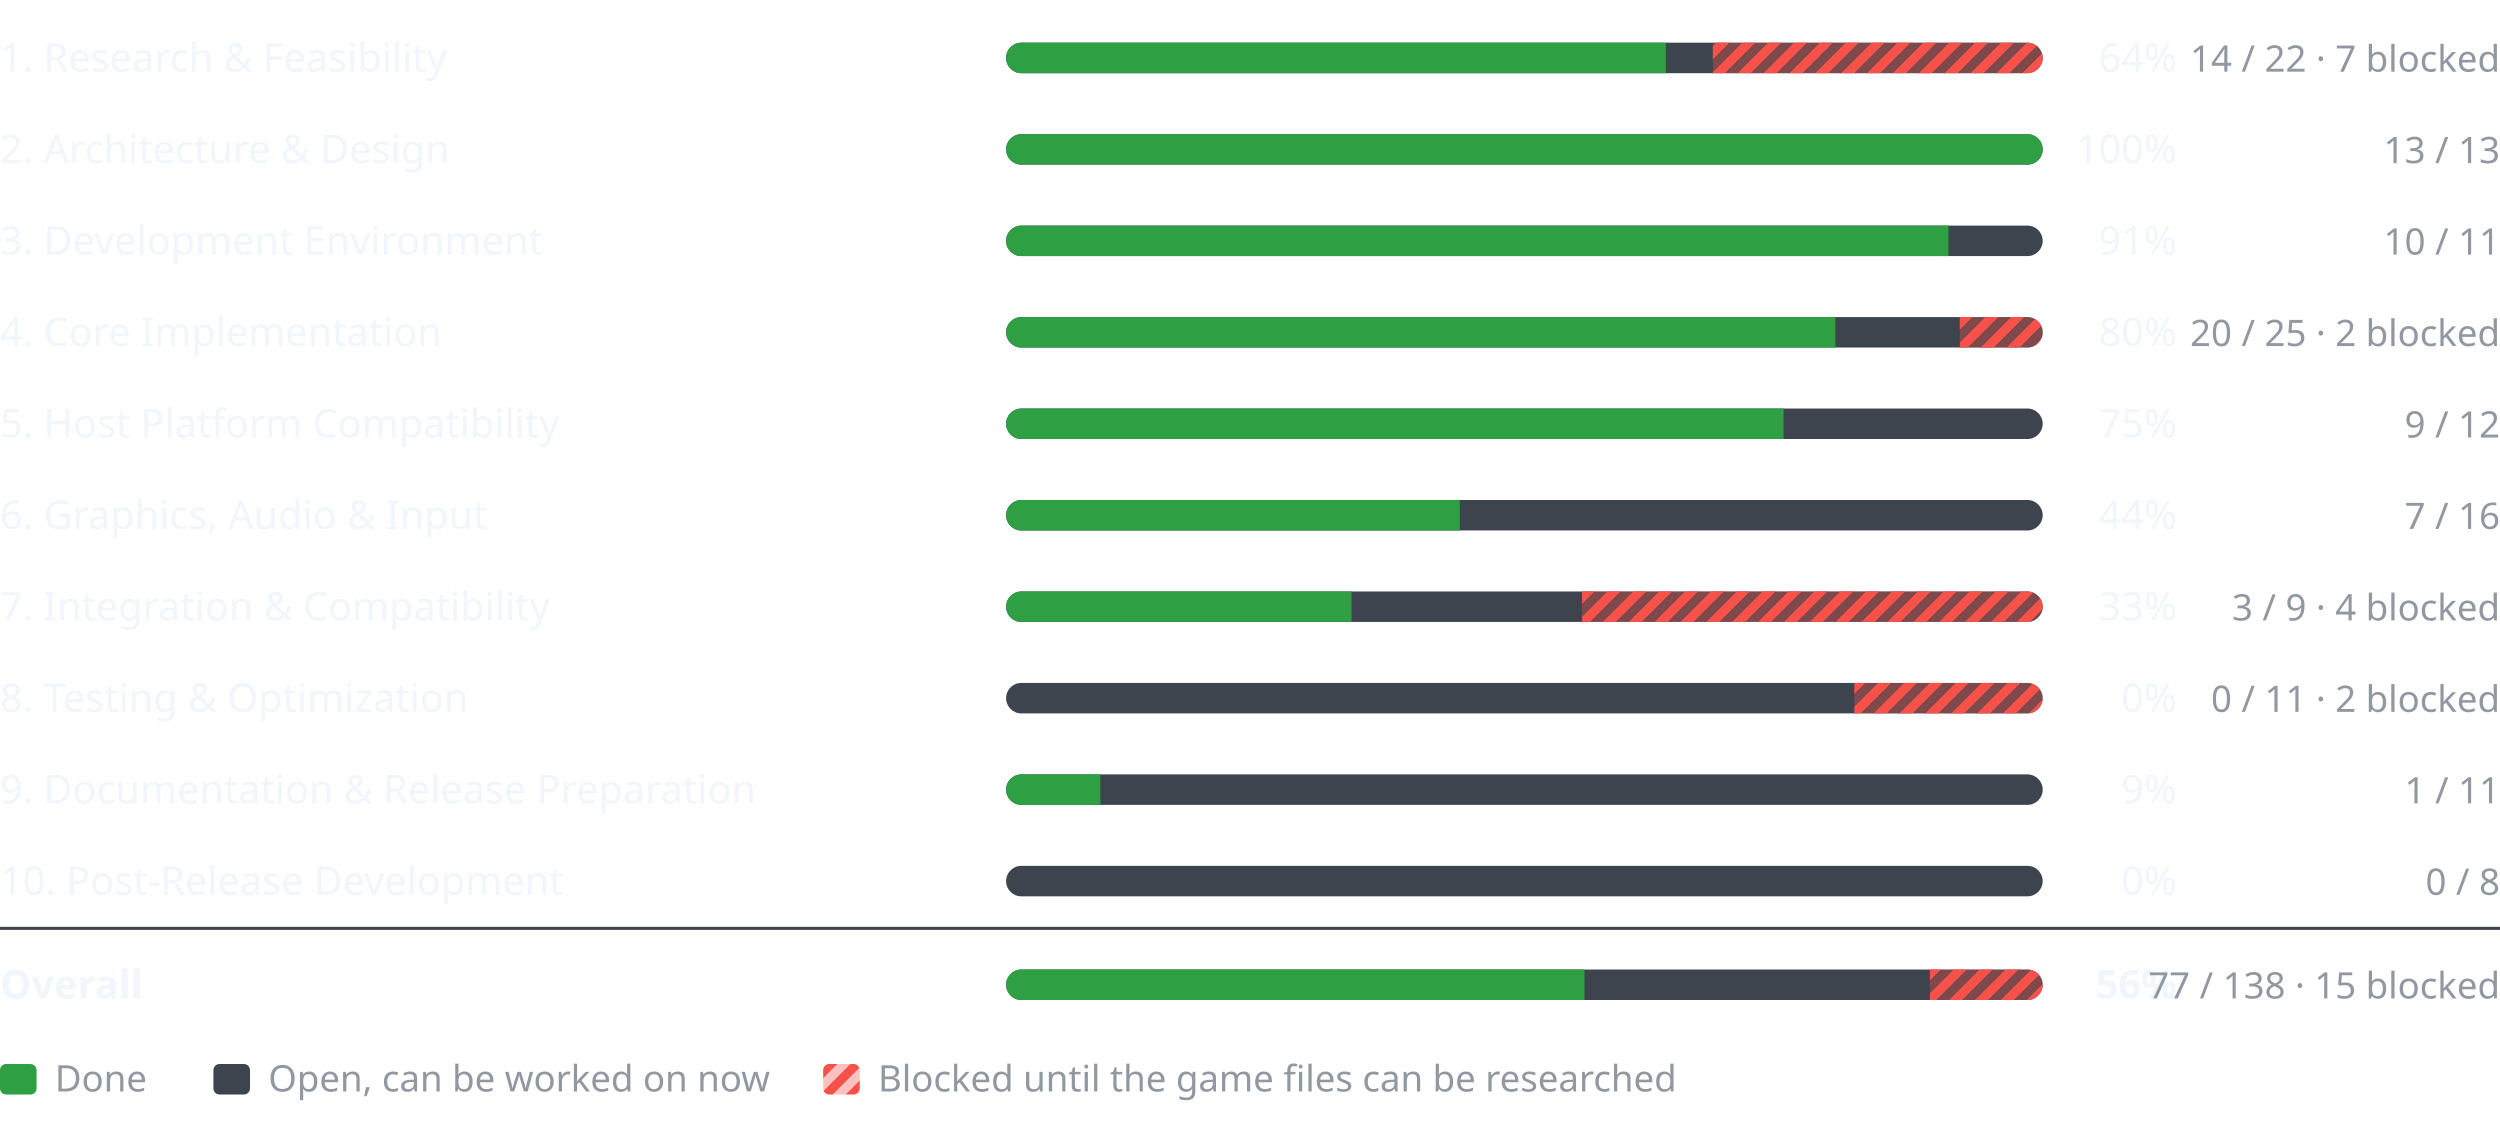
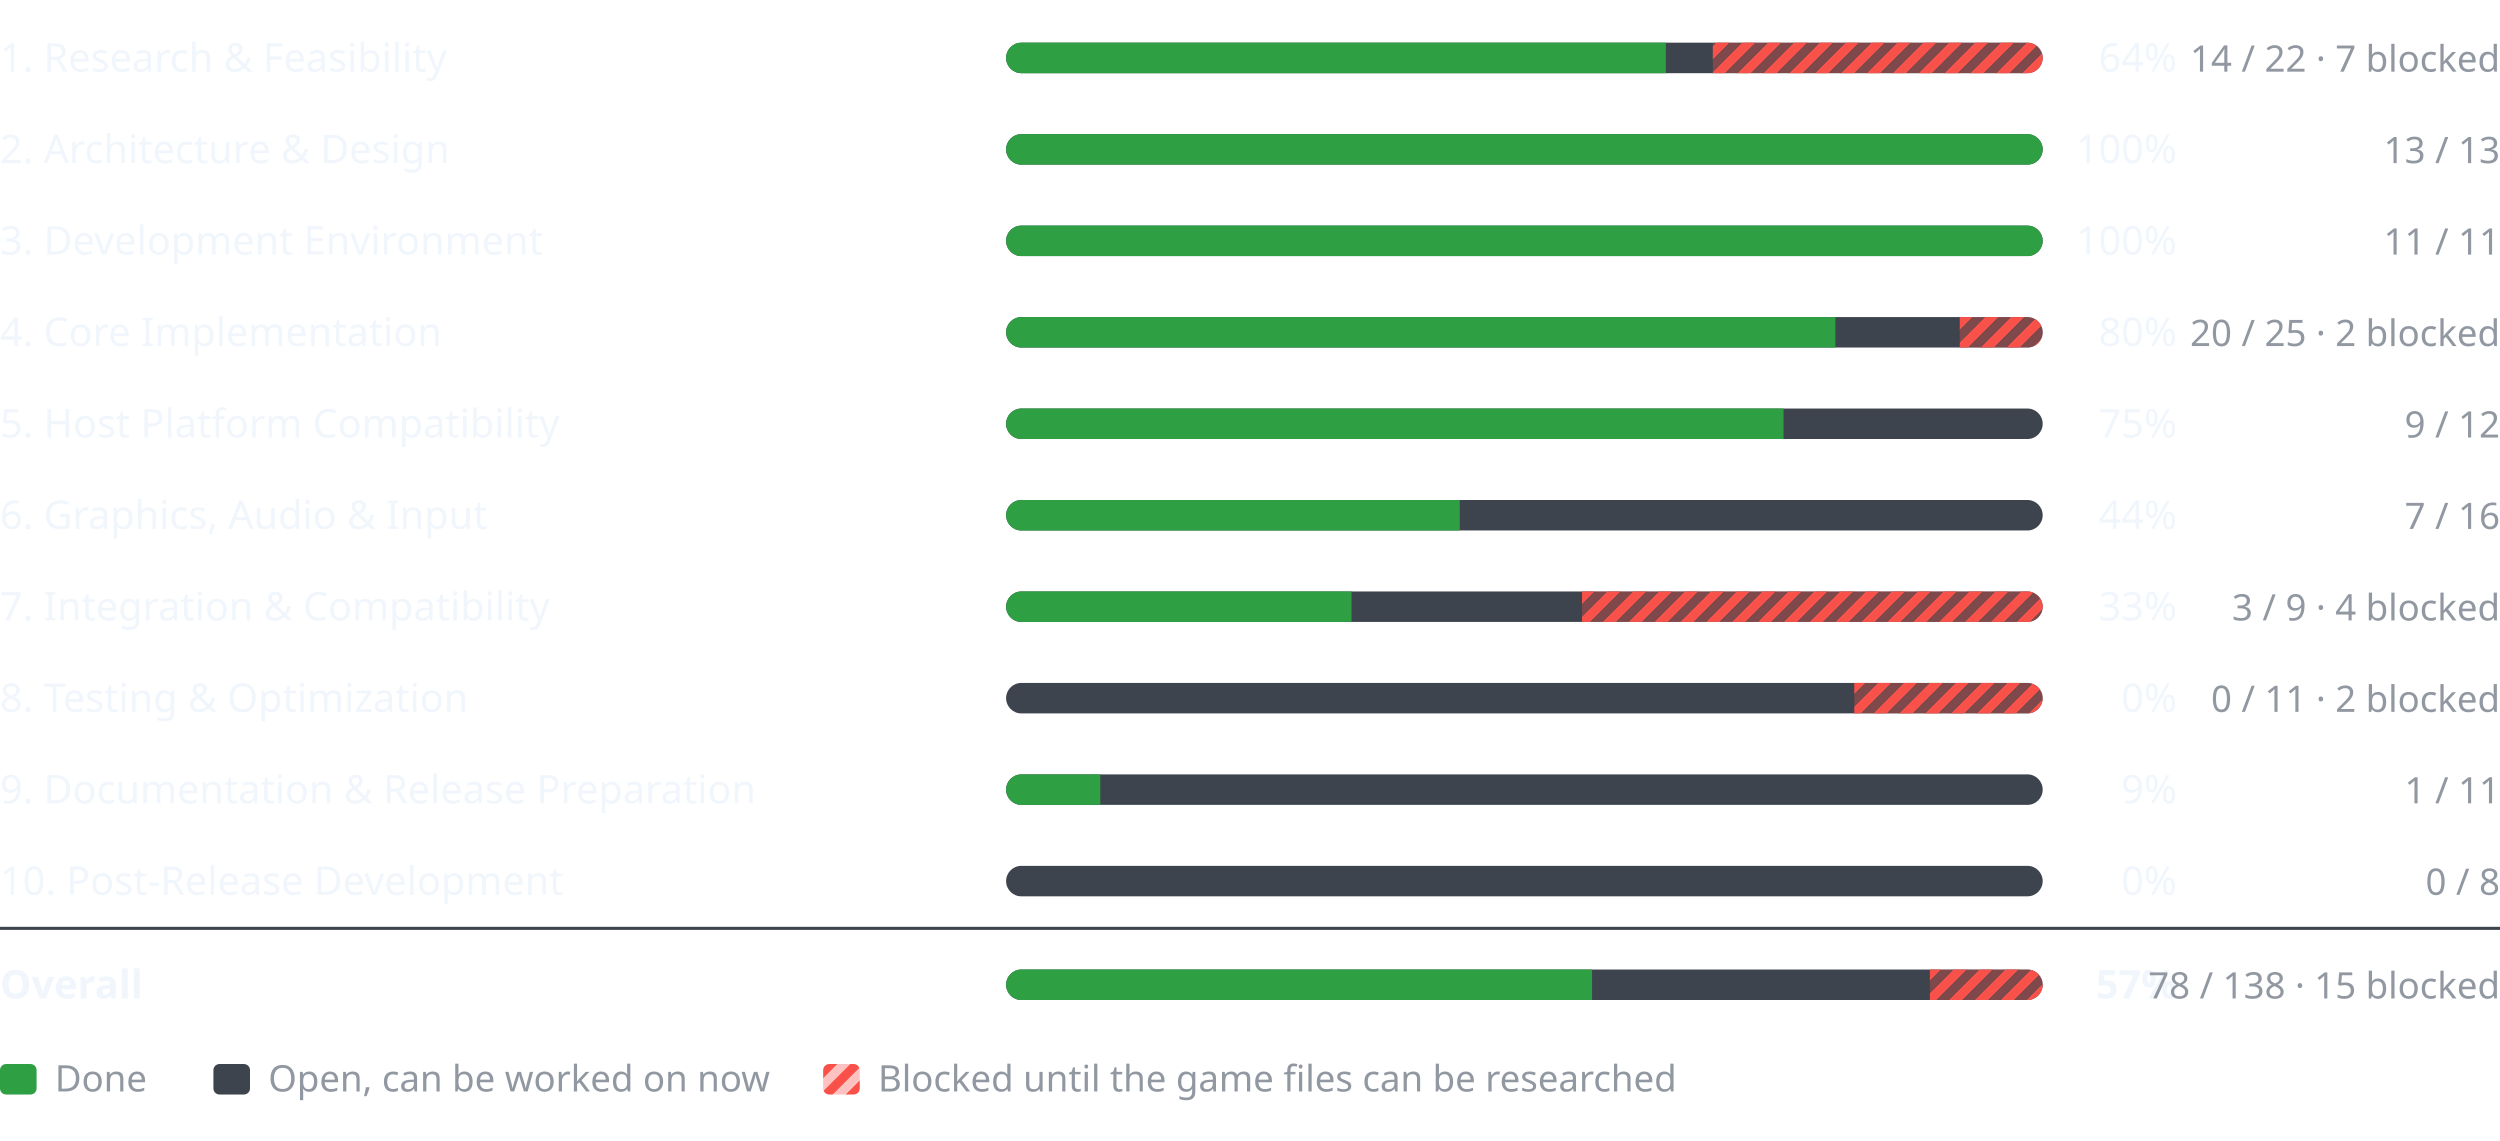
- <svg xmlns="http://www.w3.org/2000/svg" width="820" height="374" viewBox="0 0 820 374" role="img" aria-label="Roadmap: 77 of 138 tasks done, 15 blocked on game files">
+ <svg xmlns="http://www.w3.org/2000/svg" width="820" height="374" viewBox="0 0 820 374" role="img" aria-label="Roadmap: 78 of 138 tasks done, 15 blocked on game files">
  <style>
  text { font-family: -apple-system, BlinkMacSystemFont, "Segoe UI", "Noto Sans", Helvetica, Arial, sans-serif; font-size: 13px; fill: #f0f6fc; }
  .sub { fill: #9198a1; font-size: 12px; }
  .num { font-variant-numeric: tabular-nums; }
  .strong { font-weight: 600; }
  .group { font-size: 12px; font-weight: 600; fill: #9198a1; letter-spacing: 0.06em; }
  .track { fill: #3d444d; }
  .done { fill: #2ea043; }
  .rule { stroke: #3d444d; }
</style>
  <defs>
    <pattern id="blocked" width="6" height="6" patternUnits="userSpaceOnUse" patternTransform="rotate(45)">
      <rect width="6" height="6" fill="#f85149" opacity="0.35" />
      <rect width="3" height="6" fill="#f85149" />
    </pattern>
  </defs>
  <text class="" x="0" y="23.5">1. Research &amp; Feasibility</text>
  <clipPath id="bar14">
    <rect x="330" y="14.0" width="340" height="10" rx="5.0" />
  </clipPath>
  <g clip-path="url(#bar14)">
    <rect class="track" x="330" y="14.0" width="340" height="10" />
    <rect class="done" x="330" y="14.0" width="216.4" height="10" />
    <rect fill="url(#blocked)" x="561.8" y="14.0" width="108.2" height="10" />
  </g>
  <text class="num" x="714" y="23.5" text-anchor="end">64%</text>
  <text class="num sub" x="820" y="23.5" text-anchor="end">14 / 22 · 7 blocked</text>
  <text class="" x="0" y="53.5">2. Architecture &amp; Design</text>
  <clipPath id="bar44">
    <rect x="330" y="44.0" width="340" height="10" rx="5.0" />
  </clipPath>
  <g clip-path="url(#bar44)">
    <rect class="track" x="330" y="44.0" width="340" height="10" />
    <rect class="done" x="330" y="44.0" width="340.0" height="10" />
  </g>
  <text class="num" x="714" y="53.5" text-anchor="end">100%</text>
  <text class="num sub" x="820" y="53.5" text-anchor="end">13 / 13</text>
  <text class="" x="0" y="83.5">3. Development Environment</text>
  <clipPath id="bar74">
    <rect x="330" y="74.0" width="340" height="10" rx="5.0" />
  </clipPath>
  <g clip-path="url(#bar74)">
    <rect class="track" x="330" y="74.0" width="340" height="10" />
-     <rect class="done" x="330" y="74.0" width="309.1" height="10" />
+     <rect class="done" x="330" y="74.0" width="340.0" height="10" />
  </g>
-   <text class="num" x="714" y="83.5" text-anchor="end">91%</text>
-   <text class="num sub" x="820" y="83.5" text-anchor="end">10 / 11</text>
+   <text class="num" x="714" y="83.5" text-anchor="end">100%</text>
+   <text class="num sub" x="820" y="83.5" text-anchor="end">11 / 11</text>
  <text class="" x="0" y="113.5">4. Core Implementation</text>
  <clipPath id="bar104">
    <rect x="330" y="104.0" width="340" height="10" rx="5.0" />
  </clipPath>
  <g clip-path="url(#bar104)">
    <rect class="track" x="330" y="104.0" width="340" height="10" />
    <rect class="done" x="330" y="104.0" width="272.0" height="10" />
    <rect fill="url(#blocked)" x="642.8" y="104.0" width="27.2" height="10" />
  </g>
  <text class="num" x="714" y="113.5" text-anchor="end">80%</text>
  <text class="num sub" x="820" y="113.5" text-anchor="end">20 / 25 · 2 blocked</text>
  <text class="" x="0" y="143.5">5. Host Platform Compatibility</text>
  <clipPath id="bar134">
    <rect x="330" y="134.0" width="340" height="10" rx="5.0" />
  </clipPath>
  <g clip-path="url(#bar134)">
    <rect class="track" x="330" y="134.0" width="340" height="10" />
    <rect class="done" x="330" y="134.0" width="255.0" height="10" />
  </g>
  <text class="num" x="714" y="143.5" text-anchor="end">75%</text>
  <text class="num sub" x="820" y="143.5" text-anchor="end">9 / 12</text>
  <text class="" x="0" y="173.5">6. Graphics, Audio &amp; Input</text>
  <clipPath id="bar164">
    <rect x="330" y="164.0" width="340" height="10" rx="5.0" />
  </clipPath>
  <g clip-path="url(#bar164)">
    <rect class="track" x="330" y="164.0" width="340" height="10" />
    <rect class="done" x="330" y="164.0" width="148.8" height="10" />
  </g>
  <text class="num" x="714" y="173.5" text-anchor="end">44%</text>
  <text class="num sub" x="820" y="173.5" text-anchor="end">7 / 16</text>
  <text class="" x="0" y="203.5">7. Integration &amp; Compatibility</text>
  <clipPath id="bar194">
    <rect x="330" y="194.0" width="340" height="10" rx="5.0" />
  </clipPath>
  <g clip-path="url(#bar194)">
    <rect class="track" x="330" y="194.0" width="340" height="10" />
    <rect class="done" x="330" y="194.0" width="113.3" height="10" />
    <rect fill="url(#blocked)" x="518.9" y="194.0" width="151.1" height="10" />
  </g>
  <text class="num" x="714" y="203.5" text-anchor="end">33%</text>
  <text class="num sub" x="820" y="203.5" text-anchor="end">3 / 9 · 4 blocked</text>
  <text class="" x="0" y="233.5">8. Testing &amp; Optimization</text>
  <clipPath id="bar224">
    <rect x="330" y="224.0" width="340" height="10" rx="5.0" />
  </clipPath>
  <g clip-path="url(#bar224)">
    <rect class="track" x="330" y="224.0" width="340" height="10" />
    <rect fill="url(#blocked)" x="608.2" y="224.0" width="61.8" height="10" />
  </g>
  <text class="num" x="714" y="233.5" text-anchor="end">0%</text>
  <text class="num sub" x="820" y="233.5" text-anchor="end">0 / 11 · 2 blocked</text>
  <text class="" x="0" y="263.5">9. Documentation &amp; Release Preparation</text>
  <clipPath id="bar254">
    <rect x="330" y="254.0" width="340" height="10" rx="5.0" />
  </clipPath>
  <g clip-path="url(#bar254)">
    <rect class="track" x="330" y="254.0" width="340" height="10" />
    <rect class="done" x="330" y="254.0" width="30.9" height="10" />
  </g>
  <text class="num" x="714" y="263.5" text-anchor="end">9%</text>
  <text class="num sub" x="820" y="263.5" text-anchor="end">1 / 11</text>
  <text class="" x="0" y="293.5">10. Post-Release Development</text>
  <clipPath id="bar284">
    <rect x="330" y="284.0" width="340" height="10" rx="5.0" />
  </clipPath>
  <g clip-path="url(#bar284)">
    <rect class="track" x="330" y="284.0" width="340" height="10" />
  </g>
  <text class="num" x="714" y="293.5" text-anchor="end">0%</text>
  <text class="num sub" x="820" y="293.5" text-anchor="end">0 / 8</text>
  <line class="rule" x1="0" x2="820" y1="304.5" y2="304.5" />
  <text class="strong" x="0" y="327.5">Overall</text>
  <clipPath id="bar318">
    <rect x="330" y="318.0" width="340" height="10" rx="5.0" />
  </clipPath>
  <g clip-path="url(#bar318)">
    <rect class="track" x="330" y="318.0" width="340" height="10" />
-     <rect class="done" x="330" y="318.0" width="189.7" height="10" />
+     <rect class="done" x="330" y="318.0" width="192.2" height="10" />
    <rect fill="url(#blocked)" x="633.0" y="318.0" width="37.0" height="10" />
  </g>
-   <text class="num strong" x="714" y="327.5" text-anchor="end">56%</text>
-   <text class="num sub" x="820" y="327.5" text-anchor="end">77 / 138 · 15 blocked</text>
+   <text class="num strong" x="714" y="327.5" text-anchor="end">57%</text>
+   <text class="num sub" x="820" y="327.5" text-anchor="end">78 / 138 · 15 blocked</text>
  <rect class="done" x="0" y="349.0" width="12" height="10" rx="2" />
  <text class="sub" x="18" y="358.0">Done</text>
  <rect class="track" x="70" y="349.0" width="12" height="10" rx="2" />
  <text class="sub" x="88" y="358.0">Open, can be worked on now</text>
  <rect fill="url(#blocked)" x="270" y="349.0" width="12" height="10" rx="2" />
  <text class="sub" x="288" y="358.0">Blocked until the game files can be researched</text>
</svg>
